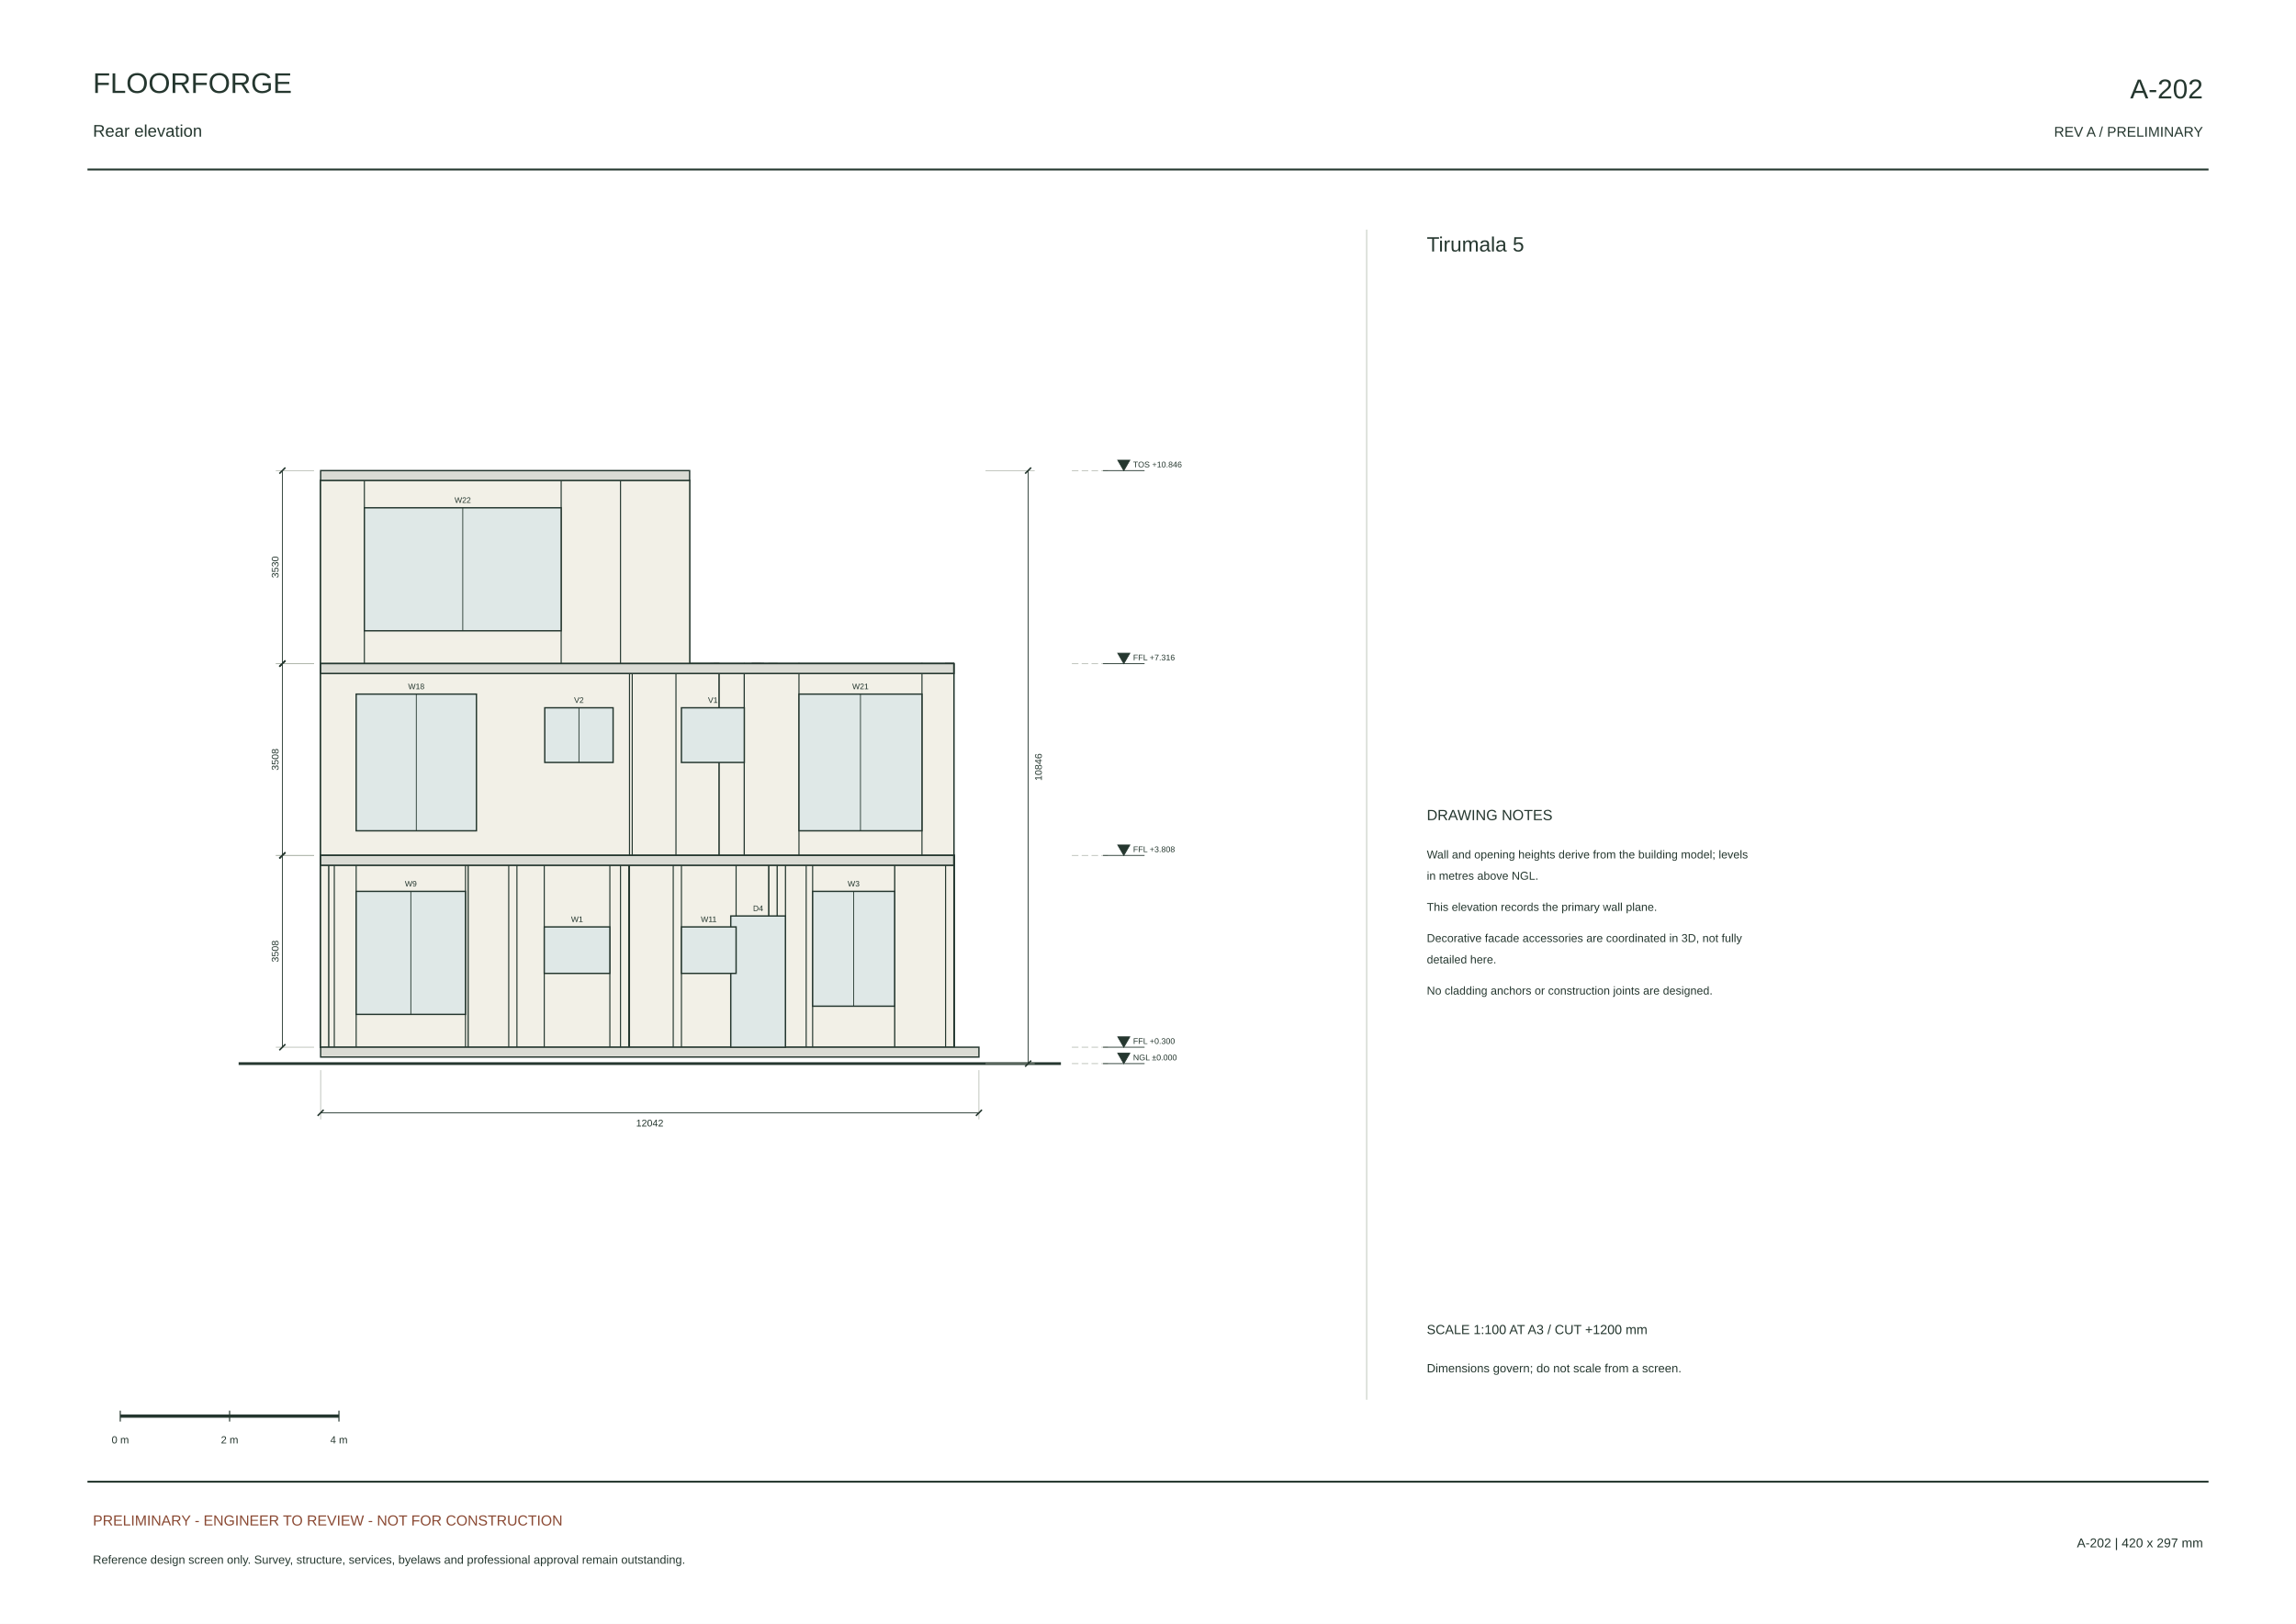
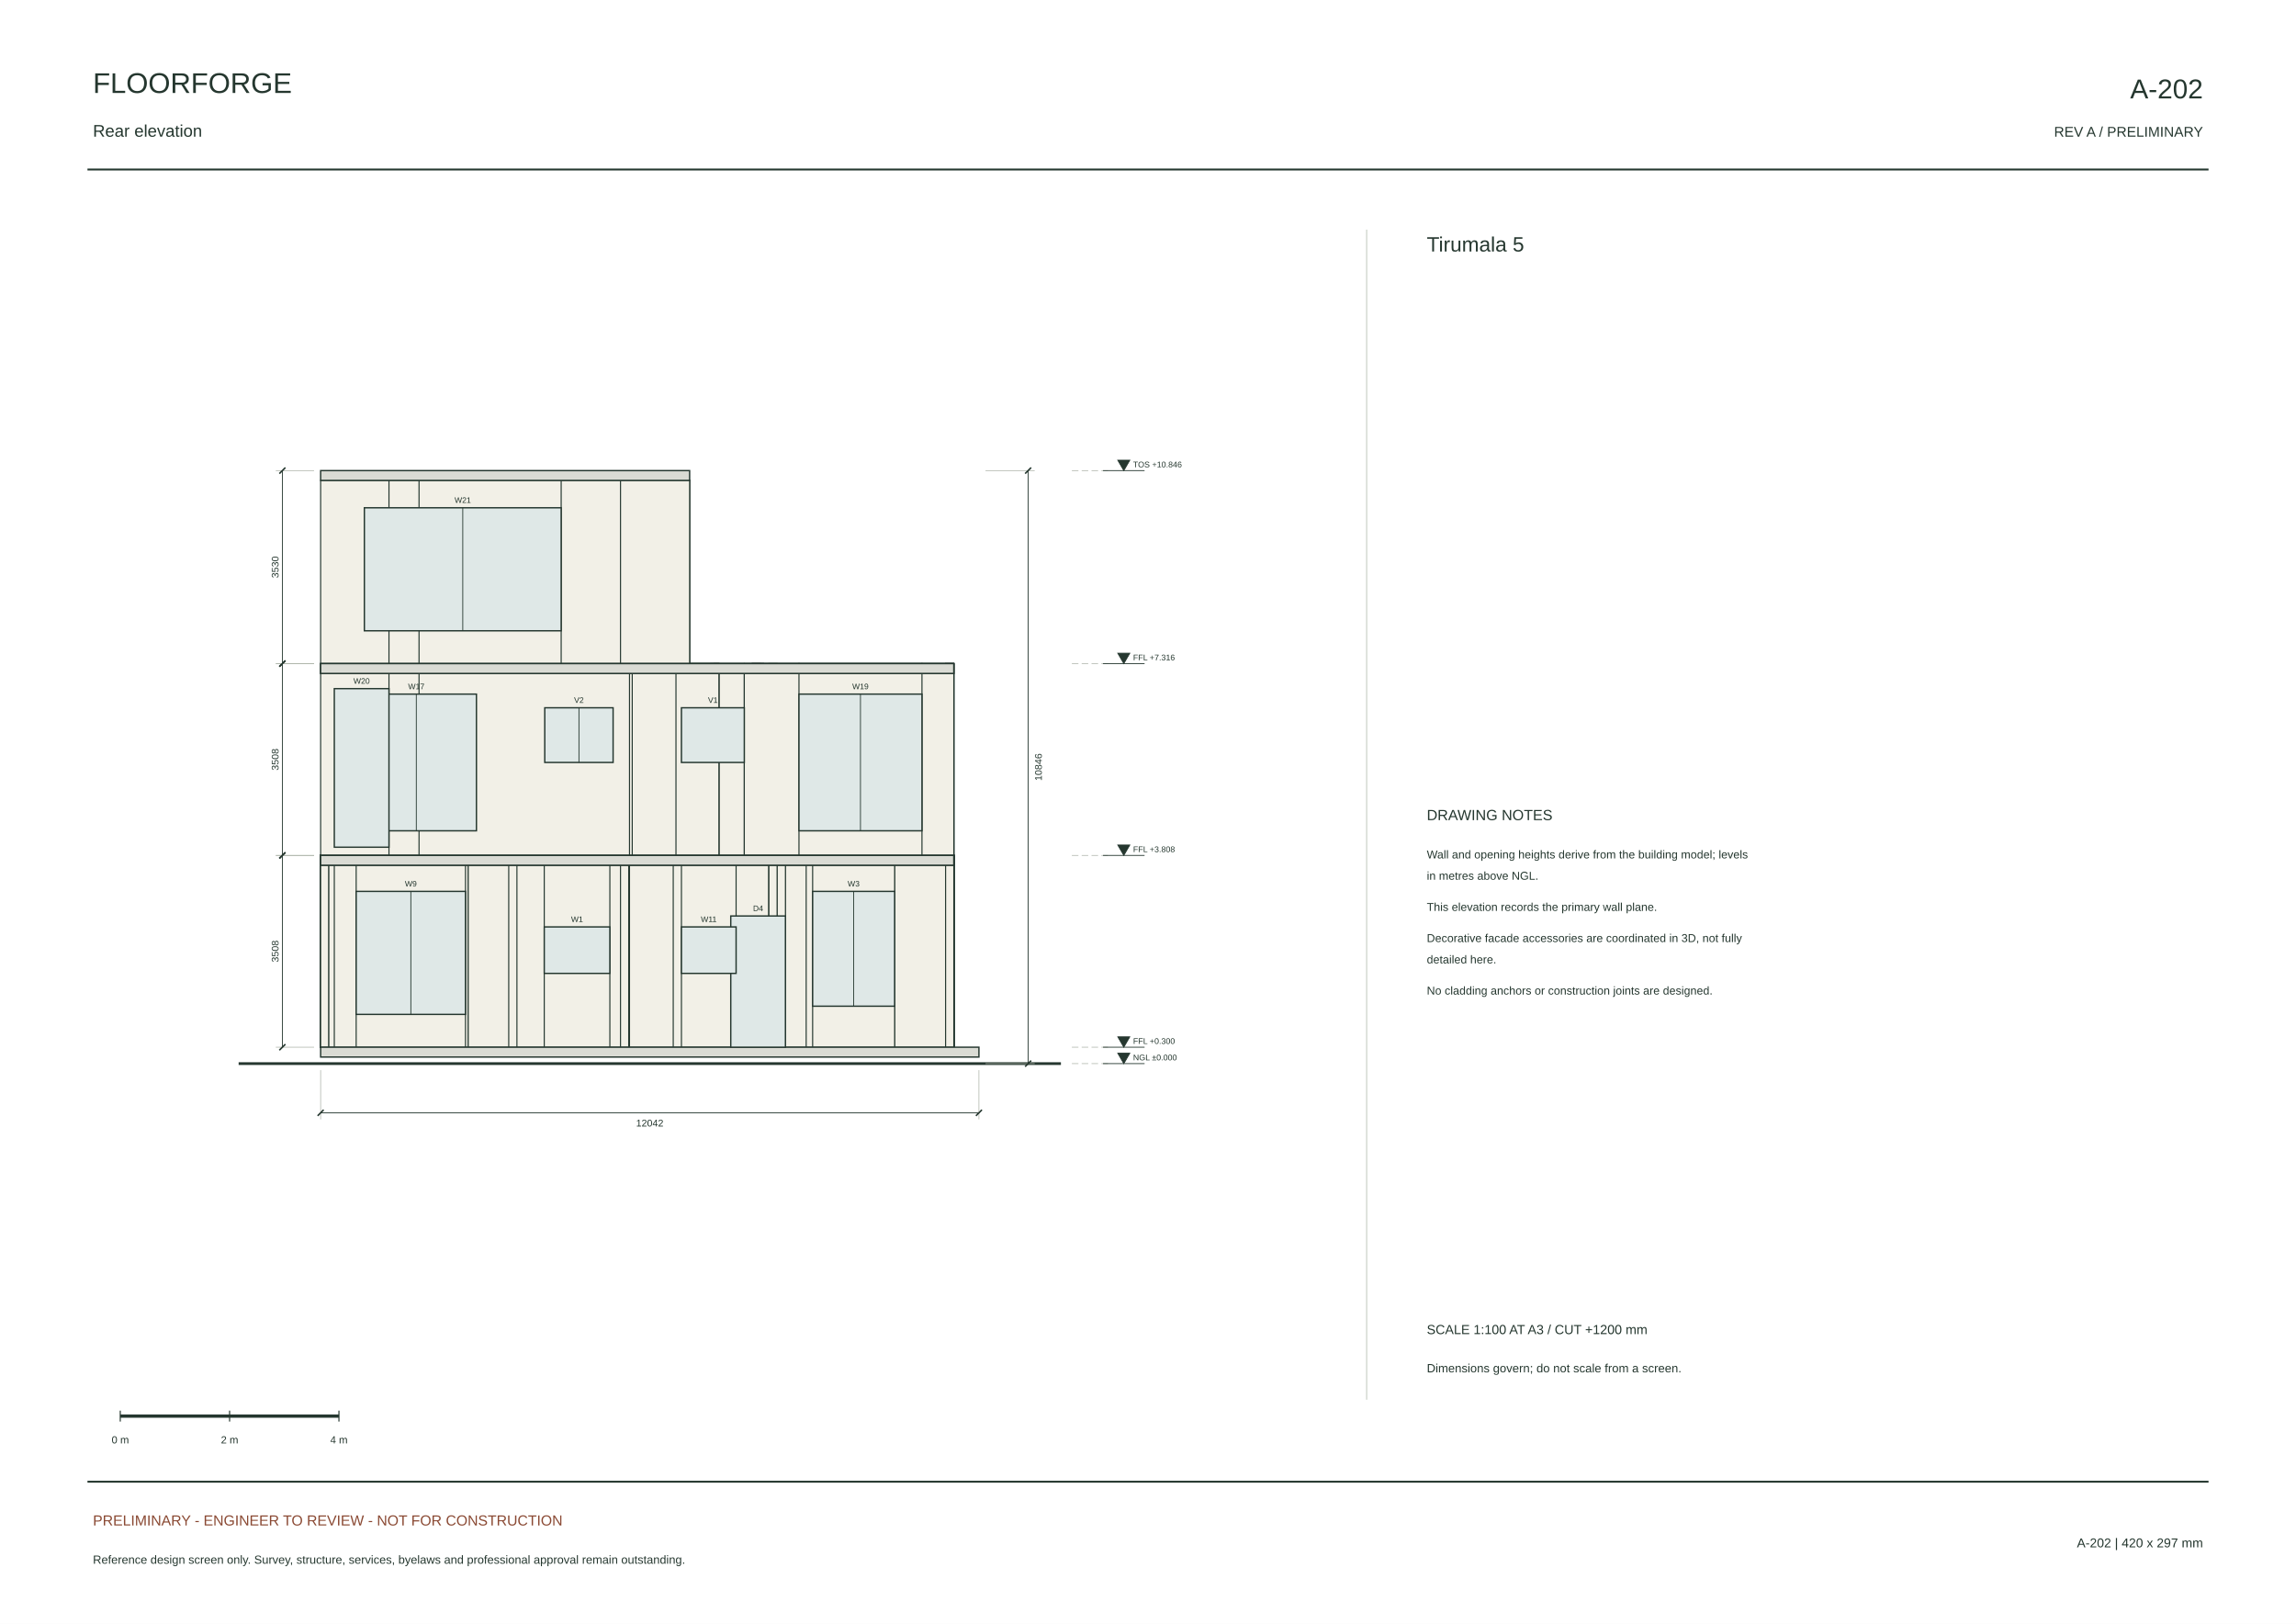
<svg xmlns="http://www.w3.org/2000/svg" width="420mm" height="297mm" viewBox="0 0 420 297">
  <rect width="420" height="297" fill="white" />
  <g font-family="Arial,Helvetica,sans-serif">
    <path d="M 16 31 H 404 M 16 271 H 404" stroke="#25372f" stroke-width=".35" />
    <text x="17" y="17" fill="#25372f" font-size="5.2" text-anchor="start">FLOORFORGE</text>
    <text x="17" y="25" fill="#25372f" font-size="3.1" text-anchor="start">Rear elevation</text>
    <text x="403" y="18" fill="#25372f" font-size="5" text-anchor="end">A-202</text>
    <text x="403" y="25" fill="#25372f" font-size="2.6" text-anchor="end">REV A / PRELIMINARY</text>
    <polygon points="124.677,191.53 148.972,191.53 148.972,156.45 124.677,156.45" fill="#f2f0e7" stroke="#25372f" stroke-width="0.2" />
    <polygon points="147.472,191.53 148.972,191.53 148.972,156.45 147.472,156.45" fill="#f2f0e7" stroke="#25372f" stroke-width="0.2" />
    <polygon points="72.344,191.53 73.844,191.53 73.844,156.45 72.344,156.45" fill="#f2f0e7" stroke="#25372f" stroke-width="0.2" />
    <polygon points="71.252,191.53 73.844,191.53 73.844,156.45 71.252,156.45" fill="#f2f0e7" stroke="#25372f" stroke-width="0.2" />
    <polygon points="59.403,191.53 61.153,191.53 61.153,156.45 59.403,156.45" fill="#f2f0e7" stroke="#25372f" stroke-width="0.2" />
    <polygon points="71.252,191.53 73.094,191.53 73.094,156.45 71.252,156.45" fill="#f2f0e7" stroke="#25372f" stroke-width="0.2" />
    <polygon points="58.653,191.53 61.153,191.53 61.153,156.45 58.653,156.45" fill="#f2f0e7" stroke="#25372f" stroke-width="0.2" />
    <polygon points="58.653,191.53 60.153,191.53 60.153,156.45 58.653,156.45" fill="#f2f0e7" stroke="#25372f" stroke-width="0.2" />
    <polygon points="58.653,191.53 60.153,191.53 60.153,156.45 58.653,156.45" fill="#f2f0e7" stroke="#25372f" stroke-width="0.2" />
    <polygon points="147.472,191.53 148.972,191.53 148.972,156.45 147.472,156.45" fill="#f2f0e7" stroke="#25372f" stroke-width="0.2" />
    <polygon points="58.653,191.53 60.153,191.53 60.153,156.45 58.653,156.45" fill="#f2f0e7" stroke="#25372f" stroke-width="0.2" />
    <polygon points="143.677,191.53 148.972,191.53 148.972,156.45 143.677,156.45" fill="#f2f0e7" stroke="#25372f" stroke-width="0.2" />
    <polygon points="58.653,191.53 60.153,191.53 60.153,156.45 58.653,156.45" fill="#f2f0e7" stroke="#25372f" stroke-width="0.2" />
    <polygon points="58.653,191.53 60.153,191.53 60.153,156.45 58.653,156.45" fill="#f2f0e7" stroke="#25372f" stroke-width="0.2" />
    <polygon points="58.653,191.53 60.153,191.53 60.153,156.45 58.653,156.45" fill="#f2f0e7" stroke="#25372f" stroke-width="0.2" />
    <polygon points="58.653,191.53 60.153,191.53 60.153,156.45 58.653,156.45" fill="#f2f0e7" stroke="#25372f" stroke-width="0.2" />
    <polygon points="140.653,191.53 143.653,191.53 143.653,156.45 140.653,156.45" fill="#f2f0e7" stroke="#25372f" stroke-width="0.2" />
    <polygon points="58.653,191.53 60.153,191.53 60.153,156.45 58.653,156.45" fill="#f2f0e7" stroke="#25372f" stroke-width="0.2" />
    <polygon points="152.653,191.53 174.476,191.53 174.476,156.45 152.653,156.45" fill="#f2f0e7" stroke="#25372f" stroke-width="0.2" />
    <polygon points="140.653,191.53 142.153,191.53 142.153,156.45 140.653,156.45" fill="#f2f0e7" stroke="#25372f" stroke-width="0.2" />
    <polygon points="58.653,191.53 60.153,191.53 60.153,156.45 58.653,156.45" fill="#f2f0e7" stroke="#25372f" stroke-width="0.2" />
    <polygon points="172.976,191.53 174.476,191.53 174.476,156.45 172.976,156.45" fill="#f2f0e7" stroke="#25372f" stroke-width="0.2" />
    <polygon points="123.153,191.53 125.153,191.53 125.153,156.45 123.153,156.45" fill="#f2f0e7" stroke="#25372f" stroke-width="0.2" />
    <polygon points="140.653,191.53 142.153,191.53 142.153,156.45 140.653,156.45" fill="#f2f0e7" stroke="#25372f" stroke-width="0.2" />
    <polygon points="58.653,191.53 115.153,191.53 115.153,156.45 58.653,156.45" fill="#f2f0e7" stroke="#25372f" stroke-width="0.2" />
-     <polygon points="172.976,191.53 174.476,191.53 174.476,156.45 172.976,156.45" fill="#f2f0e7" stroke="#25372f" stroke-width="0.2" />
    <polygon points="123.653,191.53 125.153,191.53 125.153,156.45 123.653,156.45" fill="#f2f0e7" stroke="#25372f" stroke-width="0.2" />
    <polygon points="140.653,191.53 142.153,191.53 142.153,156.45 140.653,156.45" fill="#f2f0e7" stroke="#25372f" stroke-width="0.2" />
    <polygon points="58.653,191.53 60.153,191.53 60.153,156.45 58.653,156.45" fill="#f2f0e7" stroke="#25372f" stroke-width="0.2" />
-     <polygon points="172.976,191.53 174.476,191.53 174.476,156.45 172.976,156.45" fill="#f2f0e7" stroke="#25372f" stroke-width="0.2" />
    <polygon points="130.008,191.53 131.508,191.53 131.508,156.45 130.008,156.45" fill="#f2f0e7" stroke="#25372f" stroke-width="0.2" />
    <polygon points="123.653,191.53 125.153,191.53 125.153,156.45 123.653,156.45" fill="#f2f0e7" stroke="#25372f" stroke-width="0.2" />
    <polygon points="140.653,191.53 142.153,191.53 142.153,156.45 140.653,156.45" fill="#f2f0e7" stroke="#25372f" stroke-width="0.2" />
    <polygon points="58.653,191.53 60.153,191.53 60.153,156.45 58.653,156.45" fill="#f2f0e7" stroke="#25372f" stroke-width="0.2" />
-     <polygon points="172.976,191.53 174.476,191.53 174.476,156.45 172.976,156.45" fill="#f2f0e7" stroke="#25372f" stroke-width="0.2" />
    <polygon points="130.008,191.53 131.508,191.53 131.508,156.45 130.008,156.45" fill="#f2f0e7" stroke="#25372f" stroke-width="0.2" />
    <polygon points="123.653,191.53 125.153,191.53 125.153,156.45 123.653,156.45" fill="#f2f0e7" stroke="#25372f" stroke-width="0.2" />
    <polygon points="140.653,191.53 142.153,191.53 142.153,156.45 140.653,156.45" fill="#f2f0e7" stroke="#25372f" stroke-width="0.2" />
    <polygon points="58.653,191.53 60.153,191.53 60.153,156.45 58.653,156.45" fill="#f2f0e7" stroke="#25372f" stroke-width="0.2" />
    <polygon points="113.508,191.53 131.508,191.53 131.508,156.45 113.508,156.45" fill="#f2f0e7" stroke="#25372f" stroke-width="0.2" />
    <polygon points="140.653,191.53 142.153,191.53 142.153,156.45 140.653,156.45" fill="#f2f0e7" stroke="#25372f" stroke-width="0.2" />
    <polygon points="58.653,191.53 60.153,191.53 60.153,156.45 58.653,156.45" fill="#f2f0e7" stroke="#25372f" stroke-width="0.2" />
    <polygon points="130.008,191.53 131.508,191.53 131.508,156.45 130.008,156.45" fill="#f2f0e7" stroke="#25372f" stroke-width="0.2" />
    <polygon points="113.508,191.53 115.008,191.53 115.008,156.45 113.508,156.45" fill="#f2f0e7" stroke="#25372f" stroke-width="0.2" />
    <polygon points="140.653,191.53 142.153,191.53 142.153,156.45 140.653,156.45" fill="#f2f0e7" stroke="#25372f" stroke-width="0.2" />
    <polygon points="58.653,191.53 60.153,191.53 60.153,156.45 58.653,156.45" fill="#f2f0e7" stroke="#25372f" stroke-width="0.2" />
    <polygon points="130.008,191.53 131.508,191.53 131.508,156.45 130.008,156.45" fill="#f2f0e7" stroke="#25372f" stroke-width="0.2" />
    <polygon points="140.653,191.53 142.153,191.53 142.153,156.45 140.653,156.45" fill="#f2f0e7" stroke="#25372f" stroke-width="0.2" />
    <polygon points="58.653,191.53 60.153,191.53 60.153,156.45 58.653,156.45" fill="#f2f0e7" stroke="#25372f" stroke-width="0.2" />
    <polygon points="140.653,191.53 142.153,191.53 142.153,156.45 140.653,156.45" fill="#f2f0e7" stroke="#25372f" stroke-width="0.2" />
    <polygon points="58.653,191.53 60.153,191.53 60.153,156.45 58.653,156.45" fill="#f2f0e7" stroke="#25372f" stroke-width="0.2" />
    <polygon points="172.976,191.53 174.476,191.53 174.476,156.45 172.976,156.45" fill="#f2f0e7" stroke="#25372f" stroke-width="0.2" />
    <polygon points="140.653,191.53 142.153,191.53 142.153,156.45 140.653,156.45" fill="#f2f0e7" stroke="#25372f" stroke-width="0.2" />
    <polygon points="58.653,191.53 60.153,191.53 60.153,156.45 58.653,156.45" fill="#f2f0e7" stroke="#25372f" stroke-width="0.2" />
    <polygon points="113.508,191.53 115.008,191.53 115.008,156.45 113.508,156.45" fill="#f2f0e7" stroke="#25372f" stroke-width="0.2" />
    <polygon points="140.653,191.53 174.476,191.53 174.476,156.45 140.653,156.45" fill="#f2f0e7" stroke="#25372f" stroke-width="0.2" />
    <polygon points="58.653,191.53 60.153,191.53 60.153,156.45 58.653,156.45" fill="#f2f0e7" stroke="#25372f" stroke-width="0.2" />
    <polygon points="130.008,191.53 131.508,191.53 131.508,156.45 130.008,156.45" fill="#f2f0e7" stroke="#25372f" stroke-width="0.2" />
    <polygon points="113.508,191.53 115.008,191.53 115.008,156.45 113.508,156.45" fill="#f2f0e7" stroke="#25372f" stroke-width="0.2" />
    <polygon points="140.653,191.53 174.476,191.53 174.476,156.45 140.653,156.45" fill="#f2f0e7" stroke="#25372f" stroke-width="0.2" />
    <polygon points="58.653,191.53 60.153,191.53 60.153,156.45 58.653,156.45" fill="#f2f0e7" stroke="#25372f" stroke-width="0.2" />
    <polygon points="130.008,191.53 131.508,191.53 131.508,156.45 130.008,156.45" fill="#f2f0e7" stroke="#25372f" stroke-width="0.2" />
    <polygon points="113.508,191.53 115.008,191.53 115.008,156.45 113.508,156.45" fill="#f2f0e7" stroke="#25372f" stroke-width="0.2" />
    <polygon points="140.653,191.53 142.153,191.53 142.153,156.45 140.653,156.45" fill="#f2f0e7" stroke="#25372f" stroke-width="0.2" />
    <polygon points="172.976,191.53 174.476,191.53 174.476,156.45 172.976,156.45" fill="#f2f0e7" stroke="#25372f" stroke-width="0.2" />
    <polygon points="58.653,191.53 60.153,191.53 60.153,156.45 58.653,156.45" fill="#f2f0e7" stroke="#25372f" stroke-width="0.2" />
    <polygon points="130.008,191.53 131.508,191.53 131.508,156.45 130.008,156.45" fill="#f2f0e7" stroke="#25372f" stroke-width="0.2" />
    <polygon points="113.508,191.53 115.008,191.53 115.008,156.45 113.508,156.45" fill="#f2f0e7" stroke="#25372f" stroke-width="0.2" />
    <polygon points="172.976,191.53 174.476,191.53 174.476,156.45 172.976,156.45" fill="#f2f0e7" stroke="#25372f" stroke-width="0.2" />
    <polygon points="58.653,191.53 60.153,191.53 60.153,156.45 58.653,156.45" fill="#f2f0e7" stroke="#25372f" stroke-width="0.2" />
    <polygon points="113.508,191.53 131.508,191.53 131.508,156.45 113.508,156.45" fill="#f2f0e7" stroke="#25372f" stroke-width="0.2" />
    <polygon points="172.976,191.53 174.476,191.53 174.476,156.45 172.976,156.45" fill="#f2f0e7" stroke="#25372f" stroke-width="0.2" />
    <polygon points="58.653,191.53 60.153,191.53 60.153,156.45 58.653,156.45" fill="#f2f0e7" stroke="#25372f" stroke-width="0.2" />
    <polygon points="130.008,191.53 131.508,191.53 131.508,156.45 130.008,156.45" fill="#f2f0e7" stroke="#25372f" stroke-width="0.2" />
    <polygon points="172.976,191.53 174.476,191.53 174.476,156.45 172.976,156.45" fill="#f2f0e7" stroke="#25372f" stroke-width="0.2" />
    <polygon points="58.653,191.53 60.153,191.53 60.153,156.45 58.653,156.45" fill="#f2f0e7" stroke="#25372f" stroke-width="0.2" />
    <polygon points="93.06,191.53 131.508,191.53 131.508,156.45 93.06,156.45" fill="#f2f0e7" stroke="#25372f" stroke-width="0.2" />
    <polygon points="172.976,191.53 174.476,191.53 174.476,156.45 172.976,156.45" fill="#f2f0e7" stroke="#25372f" stroke-width="0.2" />
    <polygon points="58.653,191.53 60.153,191.53 60.153,156.45 58.653,156.45" fill="#f2f0e7" stroke="#25372f" stroke-width="0.2" />
    <polygon points="93.06,191.53 131.508,191.53 131.508,156.45 93.06,156.45" fill="#f2f0e7" stroke="#25372f" stroke-width="0.2" />
    <polygon points="140.653,191.53 142.153,191.53 142.153,156.45 140.653,156.45" fill="#f2f0e7" stroke="#25372f" stroke-width="0.2" />
    <polygon points="172.976,191.53 174.476,191.53 174.476,156.45 172.976,156.45" fill="#f2f0e7" stroke="#25372f" stroke-width="0.2" />
    <polygon points="58.653,191.53 60.153,191.53 60.153,156.45 58.653,156.45" fill="#f2f0e7" stroke="#25372f" stroke-width="0.2" />
    <polygon points="93.06,191.53 142.153,191.53 142.153,156.45 93.06,156.45" fill="#f2f0e7" stroke="#25372f" stroke-width="0.2" />
    <polygon points="172.976,191.53 174.476,191.53 174.476,156.45 172.976,156.45" fill="#f2f0e7" stroke="#25372f" stroke-width="0.2" />
    <polygon points="58.653,191.53 60.153,191.53 60.153,156.45 58.653,156.45" fill="#f2f0e7" stroke="#25372f" stroke-width="0.2" />
    <polygon points="93.06,191.53 94.56,191.53 94.56,156.45 93.06,156.45" fill="#f2f0e7" stroke="#25372f" stroke-width="0.2" />
    <polygon points="118.944,191.53 142.153,191.53 142.153,156.45 118.944,156.45" fill="#f2f0e7" stroke="#25372f" stroke-width="0.2" />
    <polygon points="172.976,191.53 174.476,191.53 174.476,156.45 172.976,156.45" fill="#f2f0e7" stroke="#25372f" stroke-width="0.2" />
    <polygon points="58.653,191.53 60.153,191.53 60.153,156.45 58.653,156.45" fill="#f2f0e7" stroke="#25372f" stroke-width="0.2" />
    <polygon points="93.06,191.53 94.56,191.53 94.56,156.45 93.06,156.45" fill="#f2f0e7" stroke="#25372f" stroke-width="0.2" />
    <polygon points="118.944,191.53 120.444,191.53 120.444,156.45 118.944,156.45" fill="#f2f0e7" stroke="#25372f" stroke-width="0.2" />
    <polygon points="140.653,191.53 142.153,191.53 142.153,156.45 140.653,156.45" fill="#f2f0e7" stroke="#25372f" stroke-width="0.2" />
    <polygon points="172.976,191.53 174.476,191.53 174.476,156.45 172.976,156.45" fill="#f2f0e7" stroke="#25372f" stroke-width="0.2" />
    <polygon points="58.653,191.53 60.153,191.53 60.153,156.45 58.653,156.45" fill="#f2f0e7" stroke="#25372f" stroke-width="0.2" />
    <polygon points="118.944,191.53 120.444,191.53 120.444,156.45 118.944,156.45" fill="#f2f0e7" stroke="#25372f" stroke-width="0.2" />
    <polygon points="172.976,191.53 174.476,191.53 174.476,156.45 172.976,156.45" fill="#f2f0e7" stroke="#25372f" stroke-width="0.2" />
    <polygon points="58.653,191.53 60.153,191.53 60.153,156.45 58.653,156.45" fill="#f2f0e7" stroke="#25372f" stroke-width="0.2" />
    <polygon points="118.944,191.53 120.444,191.53 120.444,156.45 118.944,156.45" fill="#f2f0e7" stroke="#25372f" stroke-width="0.2" />
    <polygon points="58.653,191.53 60.153,191.53 60.153,156.45 58.653,156.45" fill="#f2f0e7" stroke="#25372f" stroke-width="0.2" />
    <polygon points="118.944,191.53 120.444,191.53 120.444,156.45 118.944,156.45" fill="#f2f0e7" stroke="#25372f" stroke-width="0.2" />
    <polygon points="140.653,191.53 142.153,191.53 142.153,156.45 140.653,156.45" fill="#f2f0e7" stroke="#25372f" stroke-width="0.2" />
    <polygon points="58.653,191.53 60.153,191.53 60.153,156.45 58.653,156.45" fill="#f2f0e7" stroke="#25372f" stroke-width="0.2" />
    <polygon points="118.944,191.53 120.444,191.53 120.444,156.45 118.944,156.45" fill="#f2f0e7" stroke="#25372f" stroke-width="0.2" />
    <polygon points="140.653,191.53 142.153,191.53 142.153,156.45 140.653,156.45" fill="#f2f0e7" stroke="#25372f" stroke-width="0.2" />
    <polygon points="93.06,191.53 94.56,191.53 94.56,156.45 93.06,156.45" fill="#f2f0e7" stroke="#25372f" stroke-width="0.2" />
    <polygon points="58.653,191.53 60.153,191.53 60.153,156.45 58.653,156.45" fill="#f2f0e7" stroke="#25372f" stroke-width="0.2" />
    <polygon points="118.944,191.53 120.444,191.53 120.444,156.45 118.944,156.45" fill="#f2f0e7" stroke="#25372f" stroke-width="0.2" />
    <polygon points="140.653,191.53 142.153,191.53 142.153,156.45 140.653,156.45" fill="#f2f0e7" stroke="#25372f" stroke-width="0.2" />
    <polygon points="93.06,191.53 94.56,191.53 94.56,156.45 93.06,156.45" fill="#f2f0e7" stroke="#25372f" stroke-width="0.2" />
    <polygon points="58.653,191.53 60.153,191.53 60.153,156.45 58.653,156.45" fill="#f2f0e7" stroke="#25372f" stroke-width="0.2" />
    <polygon points="172.976,191.53 174.476,191.53 174.476,156.45 172.976,156.45" fill="#f2f0e7" stroke="#25372f" stroke-width="0.2" />
    <polygon points="111.56,191.53 124.653,191.53 124.653,156.45 111.56,156.45" fill="#f2f0e7" stroke="#25372f" stroke-width="0.2" />
    <polygon points="134.653,191.53 148.653,191.53 148.653,156.45 134.653,156.45" fill="#f2f0e7" stroke="#25372f" stroke-width="0.2" />
    <polygon points="85.153,191.53 99.56,191.53 99.56,156.45 85.153,156.45" fill="#f2f0e7" stroke="#25372f" stroke-width="0.2" />
    <polygon points="58.653,191.53 65.153,191.53 65.153,156.45 58.653,156.45" fill="#f2f0e7" stroke="#25372f" stroke-width="0.2" />
    <polygon points="163.653,191.53 174.476,191.53 174.476,156.45 163.653,156.45" fill="#f2f0e7" stroke="#25372f" stroke-width="0.2" />
    <polygon points="147.472,191.53 148.972,191.53 148.972,156.45 147.472,156.45" fill="#f2f0e7" stroke="#25372f" stroke-width="0.2" />
    <polygon points="58.653,191.53 60.153,191.53 60.153,156.45 58.653,156.45" fill="#f2f0e7" stroke="#25372f" stroke-width="0.2" />
    <polygon points="60.153,191.53 85.653,191.53 85.653,156.45 60.153,156.45" fill="#f2f0e7" stroke="#25372f" stroke-width="0.2" />
    <polygon points="100.252,191.53 114.677,191.53 114.677,156.45 100.252,156.45" fill="#f2f0e7" stroke="#25372f" stroke-width="0.2" />
    <polygon points="100.252,191.53 101.752,191.53 101.752,156.45 100.252,156.45" fill="#f2f0e7" stroke="#25372f" stroke-width="0.2" />
    <polygon points="130.903,191.53 132.403,191.53 132.403,156.45 130.903,156.45" fill="#f2f0e7" stroke="#25372f" stroke-width="0.2" />
    <polygon points="130.903,191.53 132.403,191.53 132.403,156.45 130.903,156.45" fill="#f2f0e7" stroke="#25372f" stroke-width="0.2" />
    <polygon points="100.252,191.53 113.177,191.53 113.177,156.45 100.252,156.45" fill="#f2f0e7" stroke="#25372f" stroke-width="0.2" />
    <polygon points="129.153,191.53 133.677,191.53 133.677,156.45 129.153,156.45" fill="#f2f0e7" stroke="#25372f" stroke-width="0.2" />
    <polygon points="130.903,191.53 140.653,191.53 140.653,156.45 130.903,156.45" fill="#f2f0e7" stroke="#25372f" stroke-width="0.2" />
    <polygon points="143.653,191.53 152.653,191.53 152.653,156.45 143.653,156.45" fill="#f2f0e7" stroke="#25372f" stroke-width="0.2" />
    <polygon points="130.903,191.53 132.403,191.53 132.403,156.45 130.903,156.45" fill="#f2f0e7" stroke="#25372f" stroke-width="0.2" />
    <polygon points="113.177,191.53 129.153,191.53 129.153,156.45 113.177,156.45" fill="#f2f0e7" stroke="#25372f" stroke-width="0.2" />
    <polygon points="61.153,191.53 71.252,191.53 71.252,156.45 61.153,156.45" fill="#f2f0e7" stroke="#25372f" stroke-width="0.2" />
    <polygon points="110.653,191.53 132.653,191.53 132.653,156.45 110.653,156.45" fill="#f2f0e7" stroke="#25372f" stroke-width="0.2" />
    <polygon points="147.472,191.53 148.972,191.53 148.972,156.45 147.472,156.45" fill="#f2f0e7" stroke="#25372f" stroke-width="0.2" />
    <polygon points="65.153,191.53 85.153,191.53 85.153,156.45 65.153,156.45" fill="#f2f0e7" stroke="#25372f" stroke-width="0.2" />
    <polygon points="172.976,191.53 174.476,191.53 174.476,156.45 172.976,156.45" fill="#f2f0e7" stroke="#25372f" stroke-width="0.2" />
    <polygon points="172.976,191.53 174.476,191.53 174.476,156.45 172.976,156.45" fill="#f2f0e7" stroke="#25372f" stroke-width="0.2" />
    <polygon points="148.653,191.53 163.653,191.53 163.653,156.45 148.653,156.45" fill="#f2f0e7" stroke="#25372f" stroke-width="0.2" />
    <polygon points="85.653,191.53 100.252,191.53 100.252,156.45 85.653,156.45" fill="#f2f0e7" stroke="#25372f" stroke-width="0.2" />
    <polygon points="133.677,191.53 143.677,191.53 143.677,156.45 133.677,156.45" fill="#f2f0e7" stroke="#25372f" stroke-width="0.2" />
    <polygon points="131.508,191.53 140.653,191.53 140.653,156.45 131.508,156.45" fill="#f2f0e7" stroke="#25372f" stroke-width="0.2" />
    <polygon points="115.153,191.53 123.153,191.53 123.153,156.45 115.153,156.45" fill="#f2f0e7" stroke="#25372f" stroke-width="0.2" />
    <polygon points="93.06,191.53 94.56,191.53 94.56,156.45 93.06,156.45" fill="#f2f0e7" stroke="#25372f" stroke-width="0.2" />
    <polygon points="140.653,191.53 142.153,191.53 142.153,156.45 140.653,156.45" fill="#f2f0e7" stroke="#25372f" stroke-width="0.2" />
    <polygon points="140.653,191.53 142.153,191.53 142.153,156.45 140.653,156.45" fill="#f2f0e7" stroke="#25372f" stroke-width="0.2" />
    <polygon points="130.008,191.53 131.508,191.53 131.508,156.45 130.008,156.45" fill="#f2f0e7" stroke="#25372f" stroke-width="0.2" />
    <polygon points="99.56,191.53 111.56,191.53 111.56,156.45 99.56,156.45" fill="#f2f0e7" stroke="#25372f" stroke-width="0.2" />
    <polygon points="113.508,191.53 115.008,191.53 115.008,156.45 113.508,156.45" fill="#f2f0e7" stroke="#25372f" stroke-width="0.2" />
    <polygon points="124.653,191.53 134.653,191.53 134.653,156.45 124.653,156.45" fill="#f2f0e7" stroke="#25372f" stroke-width="0.2" />
    <polygon points="115.153,156.45 123.153,156.45 123.153,121.37 115.153,121.37" fill="#f2f0e7" stroke="#25372f" stroke-width="0.2" />
    <polygon points="93.06,156.45 94.56,156.45 94.56,121.37 93.06,121.37" fill="#f2f0e7" stroke="#25372f" stroke-width="0.2" />
    <polygon points="140.653,156.45 142.153,156.45 142.153,121.37 140.653,121.37" fill="#f2f0e7" stroke="#25372f" stroke-width="0.2" />
    <polygon points="137.605,156.45 139.105,156.45 139.105,121.37 137.605,121.37" fill="#f2f0e7" stroke="#25372f" stroke-width="0.2" />
    <polygon points="130.653,156.45 139.653,156.45 139.653,121.37 130.653,121.37" fill="#f2f0e7" stroke="#25372f" stroke-width="0.2" />
    <polygon points="123.653,156.45 139.653,156.45 139.653,121.37 123.653,121.37" fill="#f2f0e7" stroke="#25372f" stroke-width="0.2" />
    <polygon points="65.153,156.45 87.153,156.45 87.153,121.37 65.153,121.37" fill="#f2f0e7" stroke="#25372f" stroke-width="0.2" />
-     <polygon points="58.653,156.45 60.153,156.45 60.153,121.37 58.653,121.37" fill="#f2f0e7" stroke="#25372f" stroke-width="0.2" />
    <polygon points="146.153,156.45 168.653,156.45 168.653,121.37 146.153,121.37" fill="#f2f0e7" stroke="#25372f" stroke-width="0.2" />
    <polygon points="172.976,156.45 174.476,156.45 174.476,121.37 172.976,121.37" fill="#f2f0e7" stroke="#25372f" stroke-width="0.2" />
    <polygon points="172.976,156.45 174.476,156.45 174.476,121.37 172.976,121.37" fill="#f2f0e7" stroke="#25372f" stroke-width="0.2" />
    <polygon points="146.153,156.45 168.653,156.45 168.653,121.37 146.153,121.37" fill="#f2f0e7" stroke="#25372f" stroke-width="0.2" />
    <polygon points="124.653,156.45 136.153,156.45 136.153,121.37 124.653,121.37" fill="#f2f0e7" stroke="#25372f" stroke-width="0.2" />
    <polygon points="99.653,156.45 112.153,156.45 112.153,121.37 99.653,121.37" fill="#f2f0e7" stroke="#25372f" stroke-width="0.2" />
    <polygon points="130.008,156.45 131.508,156.45 131.508,121.37 130.008,121.37" fill="#f2f0e7" stroke="#25372f" stroke-width="0.2" />
    <polygon points="113.508,156.45 115.008,156.45 115.008,121.37 113.508,121.37" fill="#f2f0e7" stroke="#25372f" stroke-width="0.2" />
    <polygon points="76.653,156.45 115.653,156.45 115.653,121.37 76.653,121.37" fill="#f2f0e7" stroke="#25372f" stroke-width="0.2" />
-     <polygon points="58.653,156.45 60.153,156.45 60.153,121.37 58.653,121.37" fill="#f2f0e7" stroke="#25372f" stroke-width="0.2" />
+     <polygon points="61.153,156.45 71.153,156.45 71.153,121.37 61.153,121.37" fill="#f2f0e7" stroke="#25372f" stroke-width="0.2" />
    <polygon points="137.605,156.45 146.153,156.45 146.153,121.37 137.605,121.37" fill="#f2f0e7" stroke="#25372f" stroke-width="0.2" />
    <polygon points="168.653,156.45 174.476,156.45 174.476,121.37 168.653,121.37" fill="#f2f0e7" stroke="#25372f" stroke-width="0.2" />
    <polygon points="137.605,156.45 174.476,156.45 174.476,121.37 137.605,121.37" fill="#f2f0e7" stroke="#25372f" stroke-width="0.2" />
    <polygon points="168.653,156.45 174.476,156.45 174.476,121.37 168.653,121.37" fill="#f2f0e7" stroke="#25372f" stroke-width="0.2" />
    <polygon points="136.153,156.45 146.153,156.45 146.153,121.37 136.153,121.37" fill="#f2f0e7" stroke="#25372f" stroke-width="0.2" />
    <polygon points="93.06,156.45 131.508,156.45 131.508,121.37 93.06,121.37" fill="#f2f0e7" stroke="#25372f" stroke-width="0.2" />
    <polygon points="113.508,156.45 131.508,156.45 131.508,121.37 113.508,121.37" fill="#f2f0e7" stroke="#25372f" stroke-width="0.2" />
    <polygon points="87.153,156.45 99.653,156.45 99.653,121.37 87.153,121.37" fill="#f2f0e7" stroke="#25372f" stroke-width="0.2" />
-     <polygon points="58.653,156.45 65.153,156.45 65.153,121.37 58.653,121.37" fill="#f2f0e7" stroke="#25372f" stroke-width="0.2" />
    <polygon points="115.653,156.45 123.653,156.45 123.653,121.37 115.653,121.37" fill="#f2f0e7" stroke="#25372f" stroke-width="0.2" />
-     <polygon points="58.653,156.45 76.653,156.45 76.653,121.37 58.653,121.37" fill="#f2f0e7" stroke="#25372f" stroke-width="0.2" />
    <polygon points="58.653,156.45 115.153,156.45 115.153,121.37 58.653,121.37" fill="#f2f0e7" stroke="#25372f" stroke-width="0.2" />
+     <polygon points="71.153,156.45 76.653,156.45 76.653,121.37 71.153,121.37" fill="#f2f0e7" stroke="#25372f" stroke-width="0.2" />
    <polygon points="112.008,121.37 113.508,121.37 113.508,87.87 112.008,87.87" fill="#f2f0e7" stroke="#25372f" stroke-width="0.2" />
    <polygon points="112.008,121.37 113.508,121.37 113.508,87.87 112.008,87.87" fill="#f2f0e7" stroke="#25372f" stroke-width="0.2" />
    <polygon points="66.653,121.37 102.653,121.37 102.653,87.87 66.653,87.87" fill="#f2f0e7" stroke="#25372f" stroke-width="0.2" />
-     <polygon points="58.653,121.37 60.153,121.37 60.153,87.87 58.653,87.87" fill="#f2f0e7" stroke="#25372f" stroke-width="0.2" />
    <polygon points="124.653,121.37 126.153,121.37 126.153,87.87 124.653,87.87" fill="#f2f0e7" stroke="#25372f" stroke-width="0.2" />
-     <polygon points="58.653,121.37 60.153,121.37 60.153,87.87 58.653,87.87" fill="#f2f0e7" stroke="#25372f" stroke-width="0.2" />
-     <polygon points="58.653,121.37 126.153,121.37 126.153,87.87 58.653,87.87" fill="#f2f0e7" stroke="#25372f" stroke-width="0.2" />
+     <polygon points="61.153,121.37 71.153,121.37 71.153,87.87 61.153,87.87" fill="#f2f0e7" stroke="#25372f" stroke-width="0.2" />
+     <polygon points="76.653,121.37 115.653,121.37 115.653,87.87 76.653,87.87" fill="#f2f0e7" stroke="#25372f" stroke-width="0.2" />
    <polygon points="58.653,121.37 113.508,121.37 113.508,87.87 58.653,87.87" fill="#f2f0e7" stroke="#25372f" stroke-width="0.2" />
+     <polygon points="71.153,121.37 76.653,121.37 76.653,87.87 71.153,87.87" fill="#f2f0e7" stroke="#25372f" stroke-width="0.2" />
+     <polygon points="115.653,121.37 126.153,121.37 126.153,87.87 115.653,87.87" fill="#f2f0e7" stroke="#25372f" stroke-width="0.2" />
    <polygon points="112.008,121.37 126.153,121.37 126.153,87.87 112.008,87.87" fill="#f2f0e7" stroke="#25372f" stroke-width="0.2" />
-     <polygon points="58.653,121.37 66.653,121.37 66.653,87.87 58.653,87.87" fill="#f2f0e7" stroke="#25372f" stroke-width="0.2" />
    <polygon points="102.653,121.37 113.508,121.37 113.508,87.87 102.653,87.87" fill="#f2f0e7" stroke="#25372f" stroke-width="0.2" />
    <polygon points="58.653,193.33 179.072,193.33 179.072,191.53 58.653,191.53" fill="#dadbd4" stroke="#25372f" stroke-width="0.25" />
    <polygon points="58.653,158.25 174.476,158.25 174.476,156.45 58.653,156.45" fill="#dadbd4" stroke="#25372f" stroke-width="0.25" />
    <polygon points="58.653,158.25 174.476,158.25 174.476,156.45 58.653,156.45" fill="#dadbd4" stroke="#25372f" stroke-width="0.25" />
    <polygon points="58.653,123.17 174.476,123.17 174.476,121.37 58.653,121.37" fill="#dadbd4" stroke="#25372f" stroke-width="0.25" />
    <polygon points="58.653,123.17 174.476,123.17 174.476,121.37 58.653,121.37" fill="#dadbd4" stroke="#25372f" stroke-width="0.25" />
    <polygon points="58.653,87.87 126.153,87.87 126.153,86.07 58.653,86.07" fill="#dadbd4" stroke="#25372f" stroke-width="0.25" />
    <path d="M 43.653 194.53 L 194.072 194.53" fill="none" stroke="#25372f" stroke-width="0.5" />
    <polygon points="65.153,185.53 85.153,185.53 85.153,163.03 65.153,163.03" fill="#dfe8e7" stroke="#25372f" stroke-width="0.25" />
    <path d="M 75.153 185.53 L 75.153 163.03" fill="none" stroke="#25372f" stroke-width="0.15" />
    <text x="75.153" y="162.13" fill="#25372f" font-size="1.45" text-anchor="middle">W9</text>
    <polygon points="148.653,184.03 163.653,184.03 163.653,163.03 148.653,163.03" fill="#dfe8e7" stroke="#25372f" stroke-width="0.25" />
    <path d="M 156.153 184.03 L 156.153 163.03" fill="none" stroke="#25372f" stroke-width="0.15" />
    <text x="156.153" y="162.13" fill="#25372f" font-size="1.45" text-anchor="middle">W3</text>
    <polygon points="133.677,191.53 143.677,191.53 143.677,167.53 133.677,167.53" fill="#dfe8e7" stroke="#25372f" stroke-width="0.25" />
    <text x="138.677" y="166.63" fill="#25372f" font-size="1.45" text-anchor="middle">D4</text>
    <polygon points="99.56,178.03 111.56,178.03 111.56,169.53 99.56,169.53" fill="#dfe8e7" stroke="#25372f" stroke-width="0.25" />
    <text x="105.56" y="168.63" fill="#25372f" font-size="1.45" text-anchor="middle">W1</text>
    <polygon points="124.653,178.03 134.653,178.03 134.653,169.53 124.653,169.53" fill="#dfe8e7" stroke="#25372f" stroke-width="0.25" />
    <text x="129.653" y="168.63" fill="#25372f" font-size="1.45" text-anchor="middle">W11</text>
    <polygon points="65.153,151.95 87.153,151.95 87.153,126.95 65.153,126.95" fill="#dfe8e7" stroke="#25372f" stroke-width="0.25" />
    <path d="M 76.153 151.95 L 76.153 126.95" fill="none" stroke="#25372f" stroke-width="0.15" />
-     <text x="76.153" y="126.05" fill="#25372f" font-size="1.45" text-anchor="middle">W18</text>
+     <text x="76.153" y="126.05" fill="#25372f" font-size="1.45" text-anchor="middle">W17</text>
    <polygon points="146.153,151.95 168.653,151.95 168.653,126.95 146.153,126.95" fill="#dfe8e7" stroke="#25372f" stroke-width="0.25" />
    <path d="M 157.403 151.95 L 157.403 126.95" fill="none" stroke="#25372f" stroke-width="0.15" />
-     <text x="157.403" y="126.05" fill="#25372f" font-size="1.45" text-anchor="middle">W21</text>
+     <text x="157.403" y="126.05" fill="#25372f" font-size="1.45" text-anchor="middle">W19</text>
    <polygon points="124.653,139.45 136.153,139.45 136.153,129.45 124.653,129.45" fill="#dfe8e7" stroke="#25372f" stroke-width="0.25" />
    <text x="130.403" y="128.55" fill="#25372f" font-size="1.45" text-anchor="middle">V1</text>
    <polygon points="99.653,139.45 112.153,139.45 112.153,129.45 99.653,129.45" fill="#dfe8e7" stroke="#25372f" stroke-width="0.25" />
    <path d="M 105.903 139.45 L 105.903 129.45" fill="none" stroke="#25372f" stroke-width="0.15" />
    <text x="105.903" y="128.55" fill="#25372f" font-size="1.45" text-anchor="middle">V2</text>
+     <polygon points="61.153,154.95 71.153,154.95 71.153,125.95 61.153,125.95" fill="#dfe8e7" stroke="#25372f" stroke-width="0.25" />
+     <text x="66.153" y="125.05" fill="#25372f" font-size="1.45" text-anchor="middle">W20</text>
    <polygon points="66.653,115.37 102.653,115.37 102.653,92.87 66.653,92.87" fill="#dfe8e7" stroke="#25372f" stroke-width="0.25" />
    <path d="M 84.653 115.37 L 84.653 92.87" fill="none" stroke="#25372f" stroke-width="0.15" />
-     <text x="84.653" y="91.97" fill="#25372f" font-size="1.45" text-anchor="middle">W22</text>
+     <text x="84.653" y="91.97" fill="#25372f" font-size="1.45" text-anchor="middle">W21</text>
    <path d="M 58.653 195.73 L 58.653 204.73" fill="none" stroke="#a8afa4" stroke-width="0.12" />
    <path d="M 179.072 195.73 L 179.072 204.73" fill="none" stroke="#a8afa4" stroke-width="0.12" />
    <path d="M 58.653 203.53 L 179.072 203.53" fill="none" stroke="#25372f" stroke-width="0.15" />
    <path d="M 58.102 204.08 L 59.203 202.98" fill="none" stroke="#25372f" stroke-width="0.28" />
    <path d="M 178.523 204.08 L 179.623 202.98" fill="none" stroke="#25372f" stroke-width="0.28" />
    <text x="118.862" y="206.03" fill="#25372f" font-size="1.8" text-anchor="middle">12042</text>
    <path d="M 180.273 194.53 L 189.273 194.53" fill="none" stroke="#a8afa4" stroke-width="0.12" />
    <path d="M 180.273 86.07 L 189.273 86.07" fill="none" stroke="#a8afa4" stroke-width="0.12" />
    <path d="M 188.072 194.53 L 188.072 86.07" fill="none" stroke="#25372f" stroke-width="0.15" />
    <path d="M 187.523 195.08 L 188.623 193.98" fill="none" stroke="#25372f" stroke-width="0.28" />
    <path d="M 187.523 86.62 L 188.623 85.52" fill="none" stroke="#25372f" stroke-width="0.28" />
    <text x="190.572" y="140.3" fill="#25372f" font-size="1.8" text-anchor="middle" transform="rotate(-90.0 190.5725 140.3)">10846</text>
    <path d="M 57.453 191.53 L 50.453 191.53" fill="none" stroke="#a8afa4" stroke-width="0.12" />
    <path d="M 57.453 156.45 L 50.453 156.45" fill="none" stroke="#a8afa4" stroke-width="0.12" />
    <path d="M 51.653 191.53 L 51.653 156.45" fill="none" stroke="#25372f" stroke-width="0.15" />
    <path d="M 51.102 192.08 L 52.203 190.98" fill="none" stroke="#25372f" stroke-width="0.28" />
    <path d="M 51.102 157 L 52.203 155.9" fill="none" stroke="#25372f" stroke-width="0.28" />
    <text x="50.953" y="173.99" fill="#25372f" font-size="1.8" text-anchor="middle" transform="rotate(-90.0 50.9525 173.99)">3508</text>
    <path d="M 57.453 156.45 L 50.453 156.45" fill="none" stroke="#a8afa4" stroke-width="0.12" />
    <path d="M 57.453 121.37 L 50.453 121.37" fill="none" stroke="#a8afa4" stroke-width="0.12" />
    <path d="M 51.653 156.45 L 51.653 121.37" fill="none" stroke="#25372f" stroke-width="0.15" />
    <path d="M 51.102 157 L 52.203 155.9" fill="none" stroke="#25372f" stroke-width="0.28" />
    <path d="M 51.102 121.92 L 52.203 120.82" fill="none" stroke="#25372f" stroke-width="0.28" />
    <text x="50.953" y="138.91" fill="#25372f" font-size="1.8" text-anchor="middle" transform="rotate(-90.0 50.9525 138.91)">3508</text>
    <path d="M 57.453 121.37 L 50.453 121.37" fill="none" stroke="#a8afa4" stroke-width="0.12" />
    <path d="M 57.453 86.07 L 50.453 86.07" fill="none" stroke="#a8afa4" stroke-width="0.12" />
    <path d="M 51.653 121.37 L 51.653 86.07" fill="none" stroke="#25372f" stroke-width="0.15" />
    <path d="M 51.102 121.92 L 52.203 120.82" fill="none" stroke="#25372f" stroke-width="0.28" />
    <path d="M 51.102 86.62 L 52.203 85.52" fill="none" stroke="#25372f" stroke-width="0.28" />
    <text x="50.953" y="103.72" fill="#25372f" font-size="1.8" text-anchor="middle" transform="rotate(-90.0 50.9525 103.72)">3530</text>
    <path d="M 196.072 194.53 L 203.072 194.53" fill="none" stroke="#a8afa4" stroke-width="0.12" stroke-dasharray="1.2 .6" />
    <polygon points="204.472,192.63 206.673,192.63 205.572,194.53" fill="#25372f" stroke="#25372f" stroke-width="0.15" />
    <path d="M 201.773 194.53 L 209.373 194.53" fill="none" stroke="#25372f" stroke-width="0.15" />
    <text x="207.273" y="193.93" fill="#25372f" font-size="1.5" text-anchor="start">NGL ±0.000</text>
    <path d="M 196.072 191.53 L 203.072 191.53" fill="none" stroke="#a8afa4" stroke-width="0.12" stroke-dasharray="1.2 .6" />
    <polygon points="204.472,189.63 206.673,189.63 205.572,191.53" fill="#25372f" stroke="#25372f" stroke-width="0.15" />
    <path d="M 201.773 191.53 L 209.373 191.53" fill="none" stroke="#25372f" stroke-width="0.15" />
    <text x="207.273" y="190.93" fill="#25372f" font-size="1.5" text-anchor="start">FFL +0.300</text>
    <path d="M 196.072 156.45 L 203.072 156.45" fill="none" stroke="#a8afa4" stroke-width="0.12" stroke-dasharray="1.2 .6" />
    <polygon points="204.472,154.55 206.673,154.55 205.572,156.45" fill="#25372f" stroke="#25372f" stroke-width="0.15" />
    <path d="M 201.773 156.45 L 209.373 156.45" fill="none" stroke="#25372f" stroke-width="0.15" />
    <text x="207.273" y="155.85" fill="#25372f" font-size="1.5" text-anchor="start">FFL +3.808</text>
    <path d="M 196.072 121.37 L 203.072 121.37" fill="none" stroke="#a8afa4" stroke-width="0.12" stroke-dasharray="1.2 .6" />
    <polygon points="204.472,119.47 206.673,119.47 205.572,121.37" fill="#25372f" stroke="#25372f" stroke-width="0.15" />
    <path d="M 201.773 121.37 L 209.373 121.37" fill="none" stroke="#25372f" stroke-width="0.15" />
    <text x="207.273" y="120.77" fill="#25372f" font-size="1.5" text-anchor="start">FFL +7.316</text>
    <path d="M 196.072 86.07 L 203.072 86.07" fill="none" stroke="#a8afa4" stroke-width="0.12" stroke-dasharray="1.2 .6" />
    <polygon points="204.472,84.17 206.673,84.17 205.572,86.07" fill="#25372f" stroke="#25372f" stroke-width="0.15" />
    <path d="M 201.773 86.07 L 209.373 86.07" fill="none" stroke="#25372f" stroke-width="0.15" />
    <text x="207.273" y="85.47" fill="#25372f" font-size="1.5" text-anchor="start">TOS +10.846</text>
    <path d="M 250 42 V 256" stroke="#c9d0c7" stroke-width=".2" />
    <text x="261" y="46" fill="#25372f" font-size="3.8" text-anchor="start">Tirumala 5</text>
    <text x="261" y="150" fill="#25372f" font-size="2.7" text-anchor="start">DRAWING NOTES</text>
    <text x="261" y="157" fill="#25372f" font-size="2.1" text-anchor="start">Wall and opening heights derive from the building model; levels</text>
    <text x="261" y="160.9" fill="#25372f" font-size="2.1" text-anchor="start">in metres above NGL.</text>
    <text x="261" y="166.6" fill="#25372f" font-size="2.1" text-anchor="start">This elevation records the primary wall plane.</text>
    <text x="261" y="172.3" fill="#25372f" font-size="2.1" text-anchor="start">Decorative facade accessories are coordinated in 3D, not fully</text>
    <text x="261" y="176.2" fill="#25372f" font-size="2.1" text-anchor="start">detailed here.</text>
    <text x="261" y="181.9" fill="#25372f" font-size="2.1" text-anchor="start">No cladding anchors or construction joints are designed.</text>
    <text x="261" y="244" fill="#25372f" font-size="2.4" text-anchor="start">SCALE 1:100 AT A3 / CUT +1200 mm</text>
    <text x="261" y="251" fill="#25372f" font-size="2.2" text-anchor="start">Dimensions govern; do not scale from a screen.</text>
    <path d="M 22 259 H 62.0" stroke="#25372f" stroke-width=".6" />
    <path d="M 22.0 258 V 260" stroke="#25372f" stroke-width=".2" />
    <text x="22" y="264" fill="#25372f" font-size="1.9" text-anchor="middle">0 m</text>
    <path d="M 42.0 258 V 260" stroke="#25372f" stroke-width=".2" />
    <text x="42" y="264" fill="#25372f" font-size="1.9" text-anchor="middle">2 m</text>
    <path d="M 62.0 258 V 260" stroke="#25372f" stroke-width=".2" />
    <text x="62" y="264" fill="#25372f" font-size="1.9" text-anchor="middle">4 m</text>
    <text x="17" y="279" fill="#8a4933" font-size="2.65" text-anchor="start">PRELIMINARY - ENGINEER TO REVIEW - NOT FOR CONSTRUCTION</text>
    <text x="17" y="286" fill="#25372f" font-size="2.15" text-anchor="start">Reference design screen only. Survey, structure, services, byelaws and professional approval remain outstanding.</text>
    <text x="403" y="283" fill="#25372f" font-size="2.35" text-anchor="end">A-202  |  420 x 297 mm</text>
  </g>
</svg>
